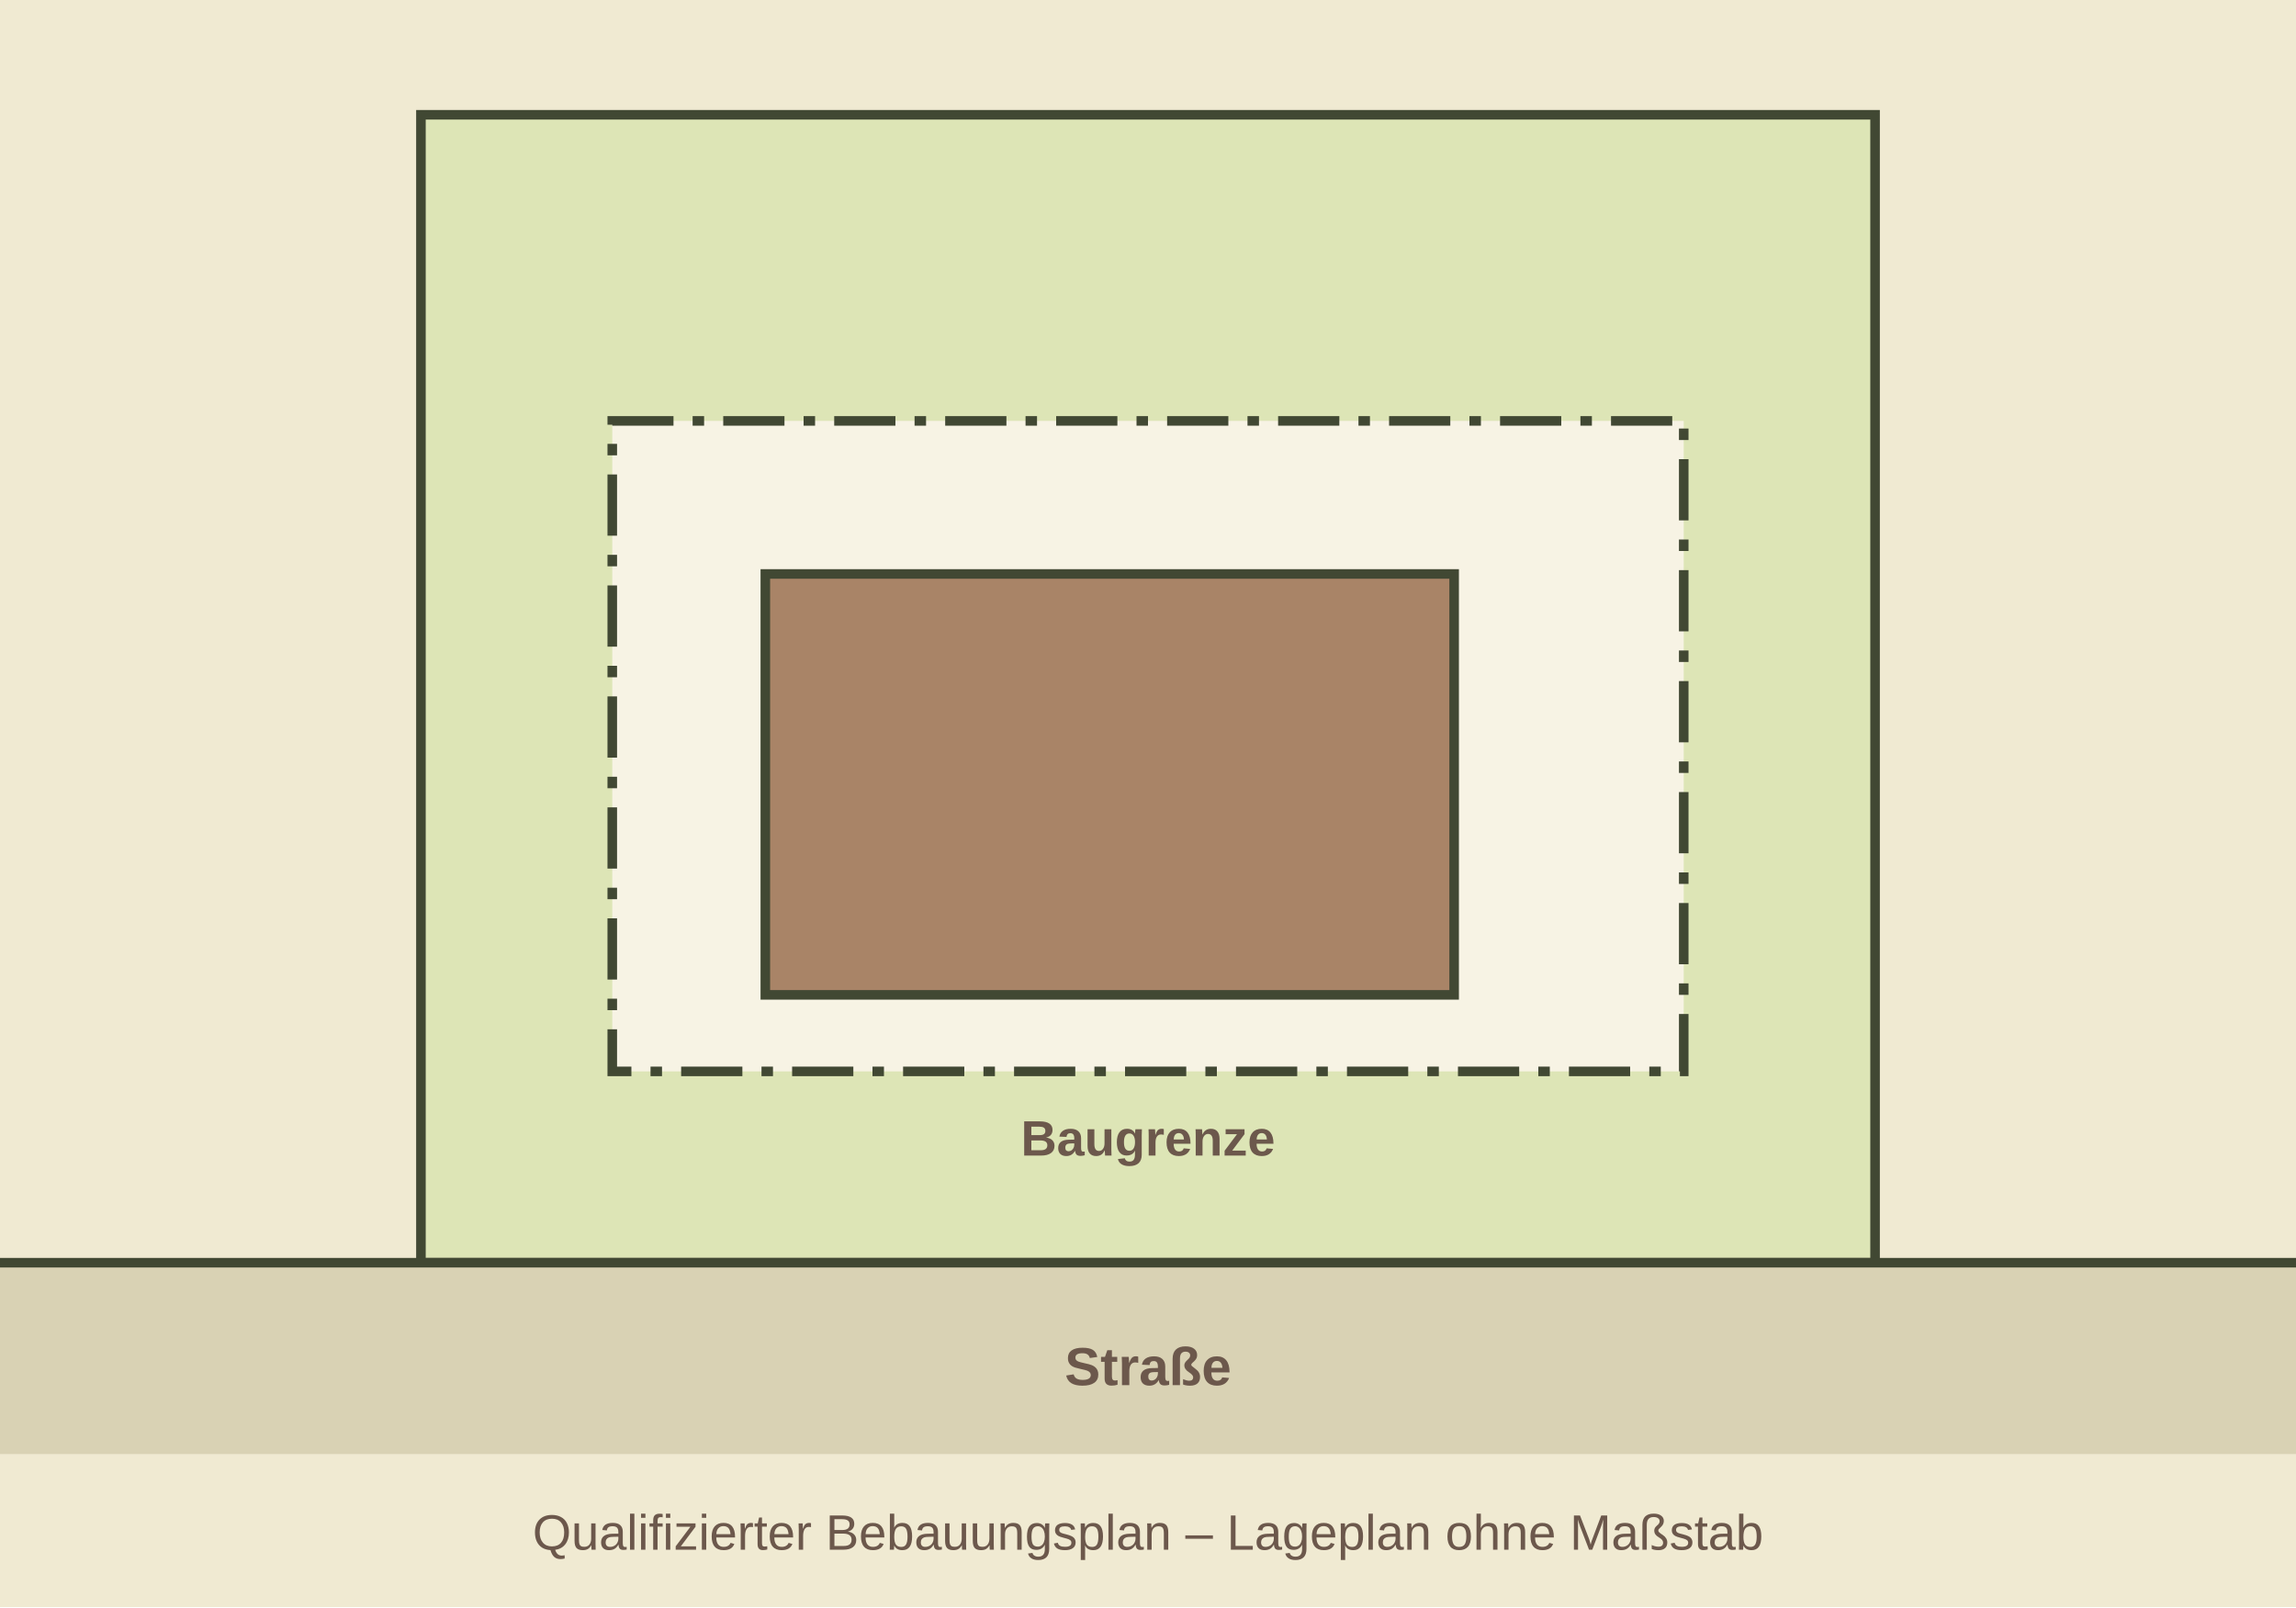
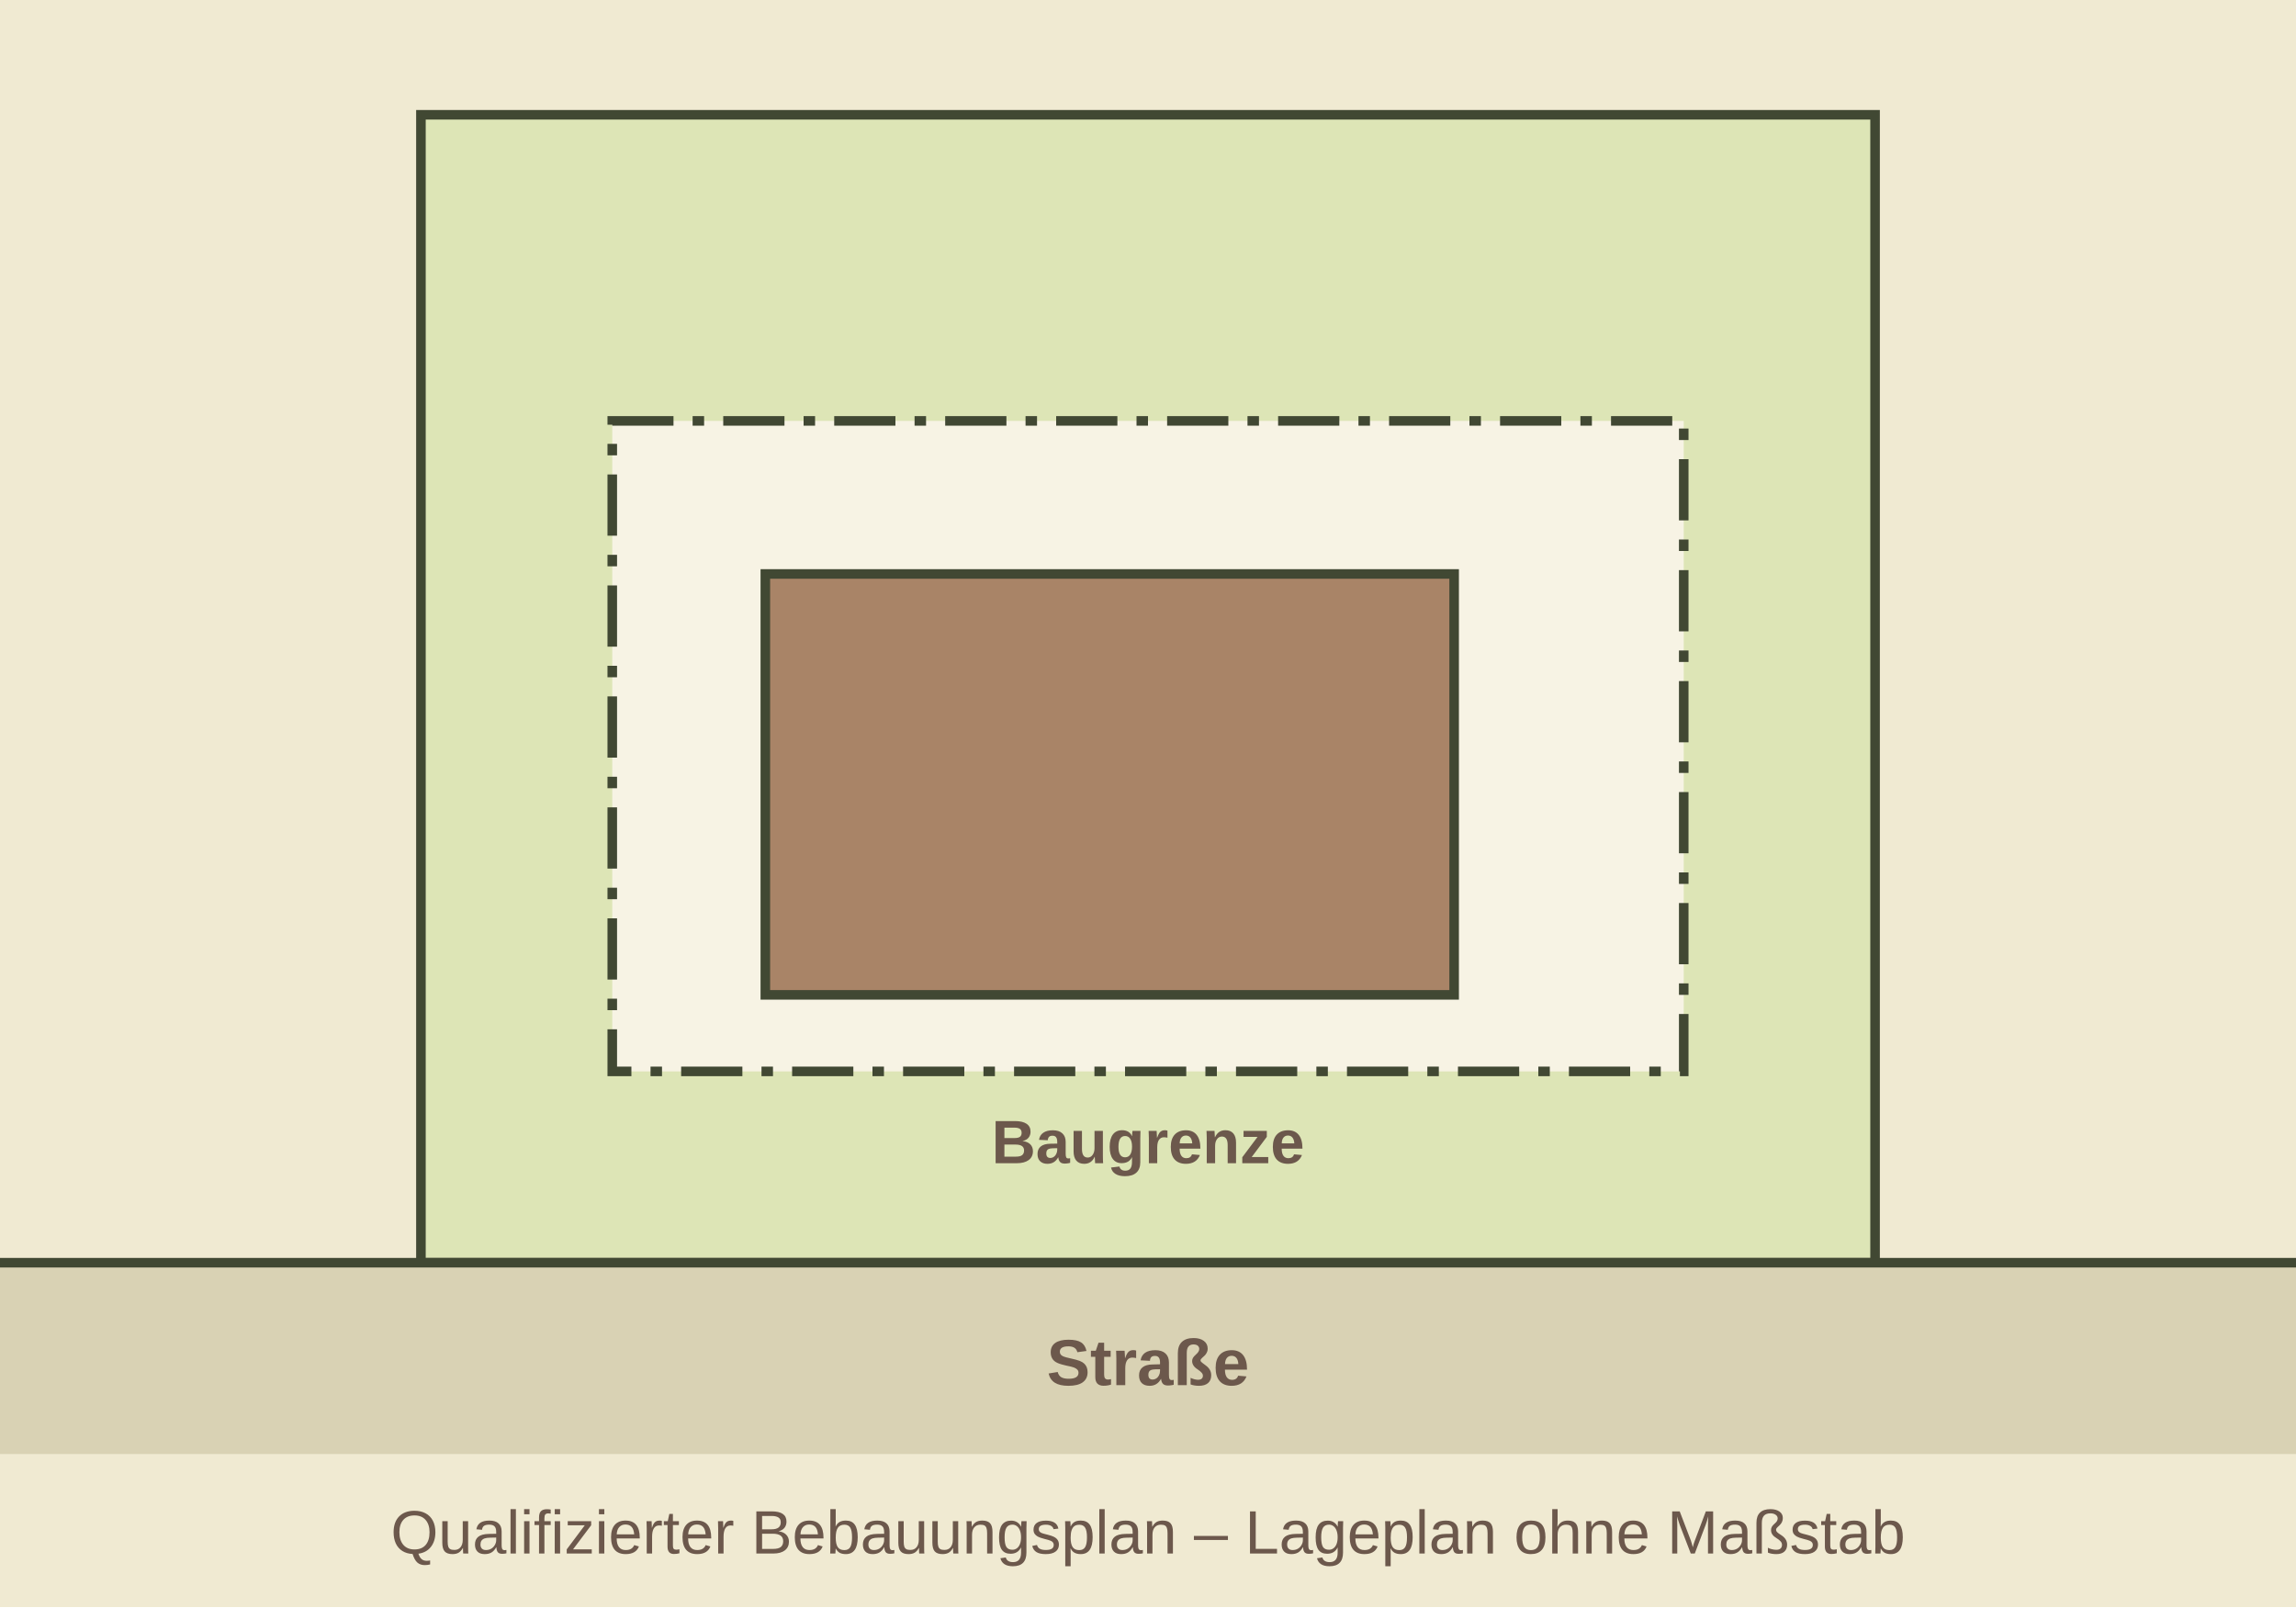
<svg xmlns="http://www.w3.org/2000/svg" viewBox="0 0 600 420" width="600" height="420" font-family="Arial, Helvetica, 'Liberation Sans', sans-serif">
  <rect x="0" y="0" width="600" height="420" fill="#f0ead2" />
  <rect x="110" y="30" width="380" height="300" fill="#dde5b6" stroke="#414833" stroke-width="2.5" />
  <rect x="0" y="330" width="600" height="50" fill="#d9d2b4" />
  <line x1="0" y1="330" x2="600" y2="330" stroke="#414833" stroke-width="2.5" />
-   <text x="300" y="362" font-size="14" text-anchor="middle" font-weight="bold" fill="#6c584c">Straße</text>
+   <text x="300" y="362" font-size="17" text-anchor="middle" font-weight="bold" fill="#6c584c">Straße</text>
  <rect x="160" y="110" width="280" height="170" fill="#f7f3e4" />
+   <text x="300" y="304" font-size="16" text-anchor="middle" font-weight="bold" fill="#6c584c">Baugrenze</text>
+   <rect x="200" y="150" width="180" height="110" fill="#a98467" stroke="#414833" stroke-width="2.5" />
  <rect x="160" y="110" width="280" height="170" fill="none" stroke="#414833" stroke-width="2.5" stroke-dasharray="16 5 3 5" />
-   <text x="300" y="302" font-size="13" text-anchor="middle" font-weight="bold" fill="#6c584c">Baugrenze</text>
-   <rect x="200" y="150" width="180" height="110" fill="#a98467" stroke="#414833" stroke-width="2.5" />
-   <text x="300" y="405" font-size="13" text-anchor="middle" font-weight="normal" fill="#6c584c">Qualifizierter Bebauungsplan – Lageplan ohne Maßstab</text>
+   <text x="300" y="406" font-size="16" text-anchor="middle" font-weight="normal" fill="#6c584c">Qualifizierter Bebauungsplan – Lageplan ohne Maßstab</text>
</svg>
